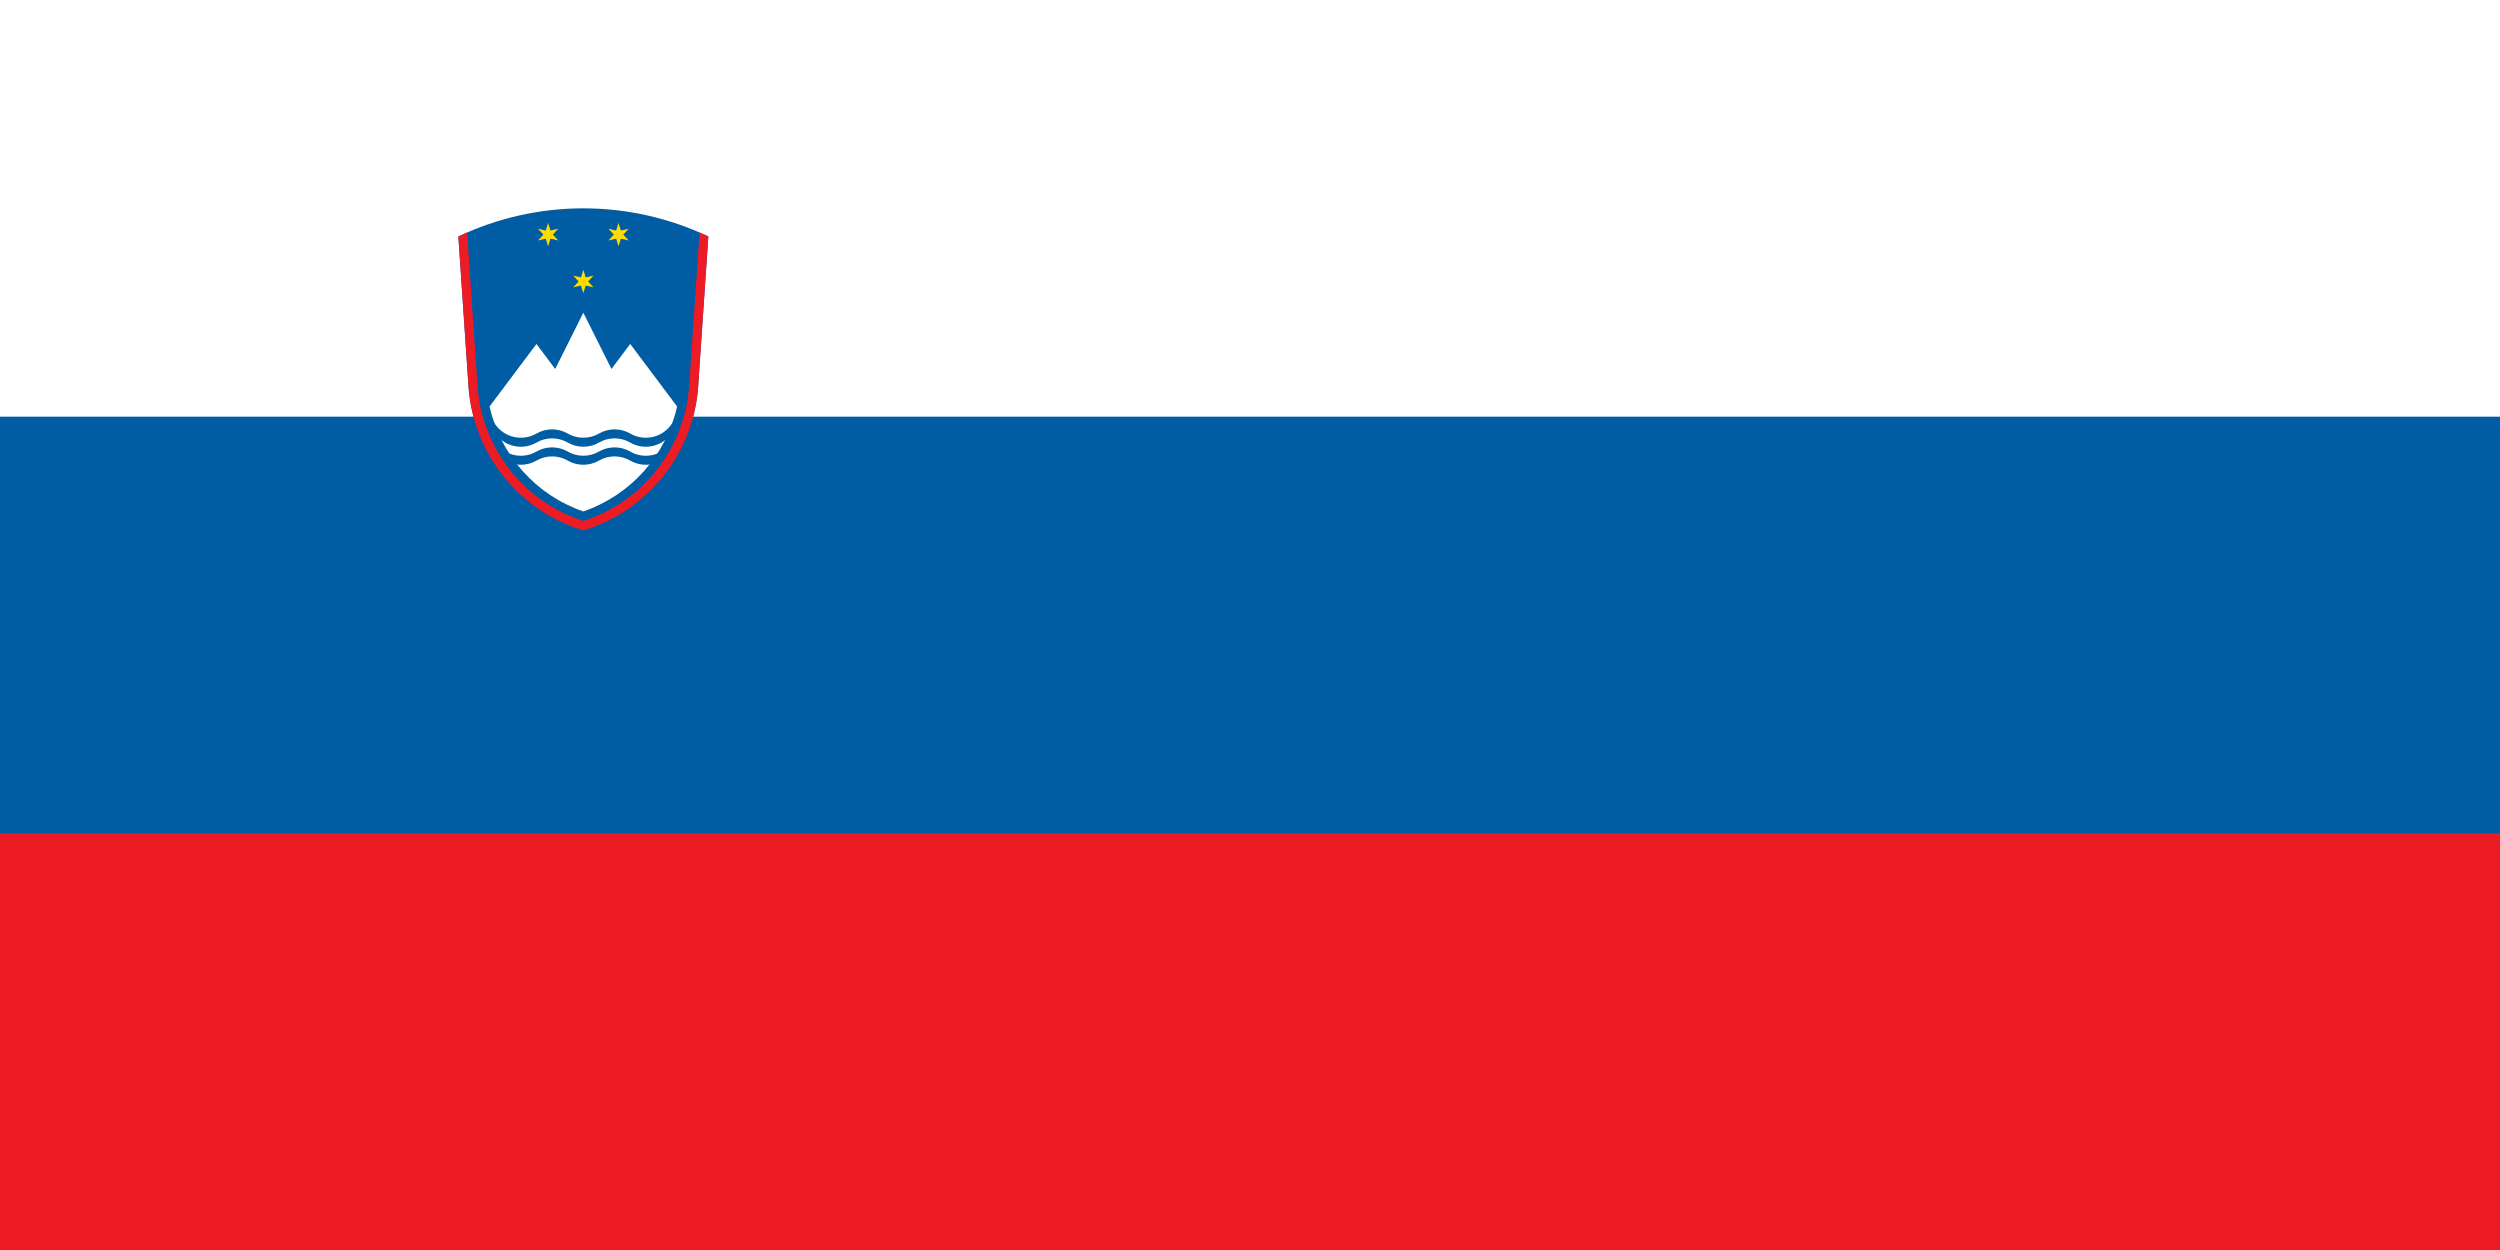
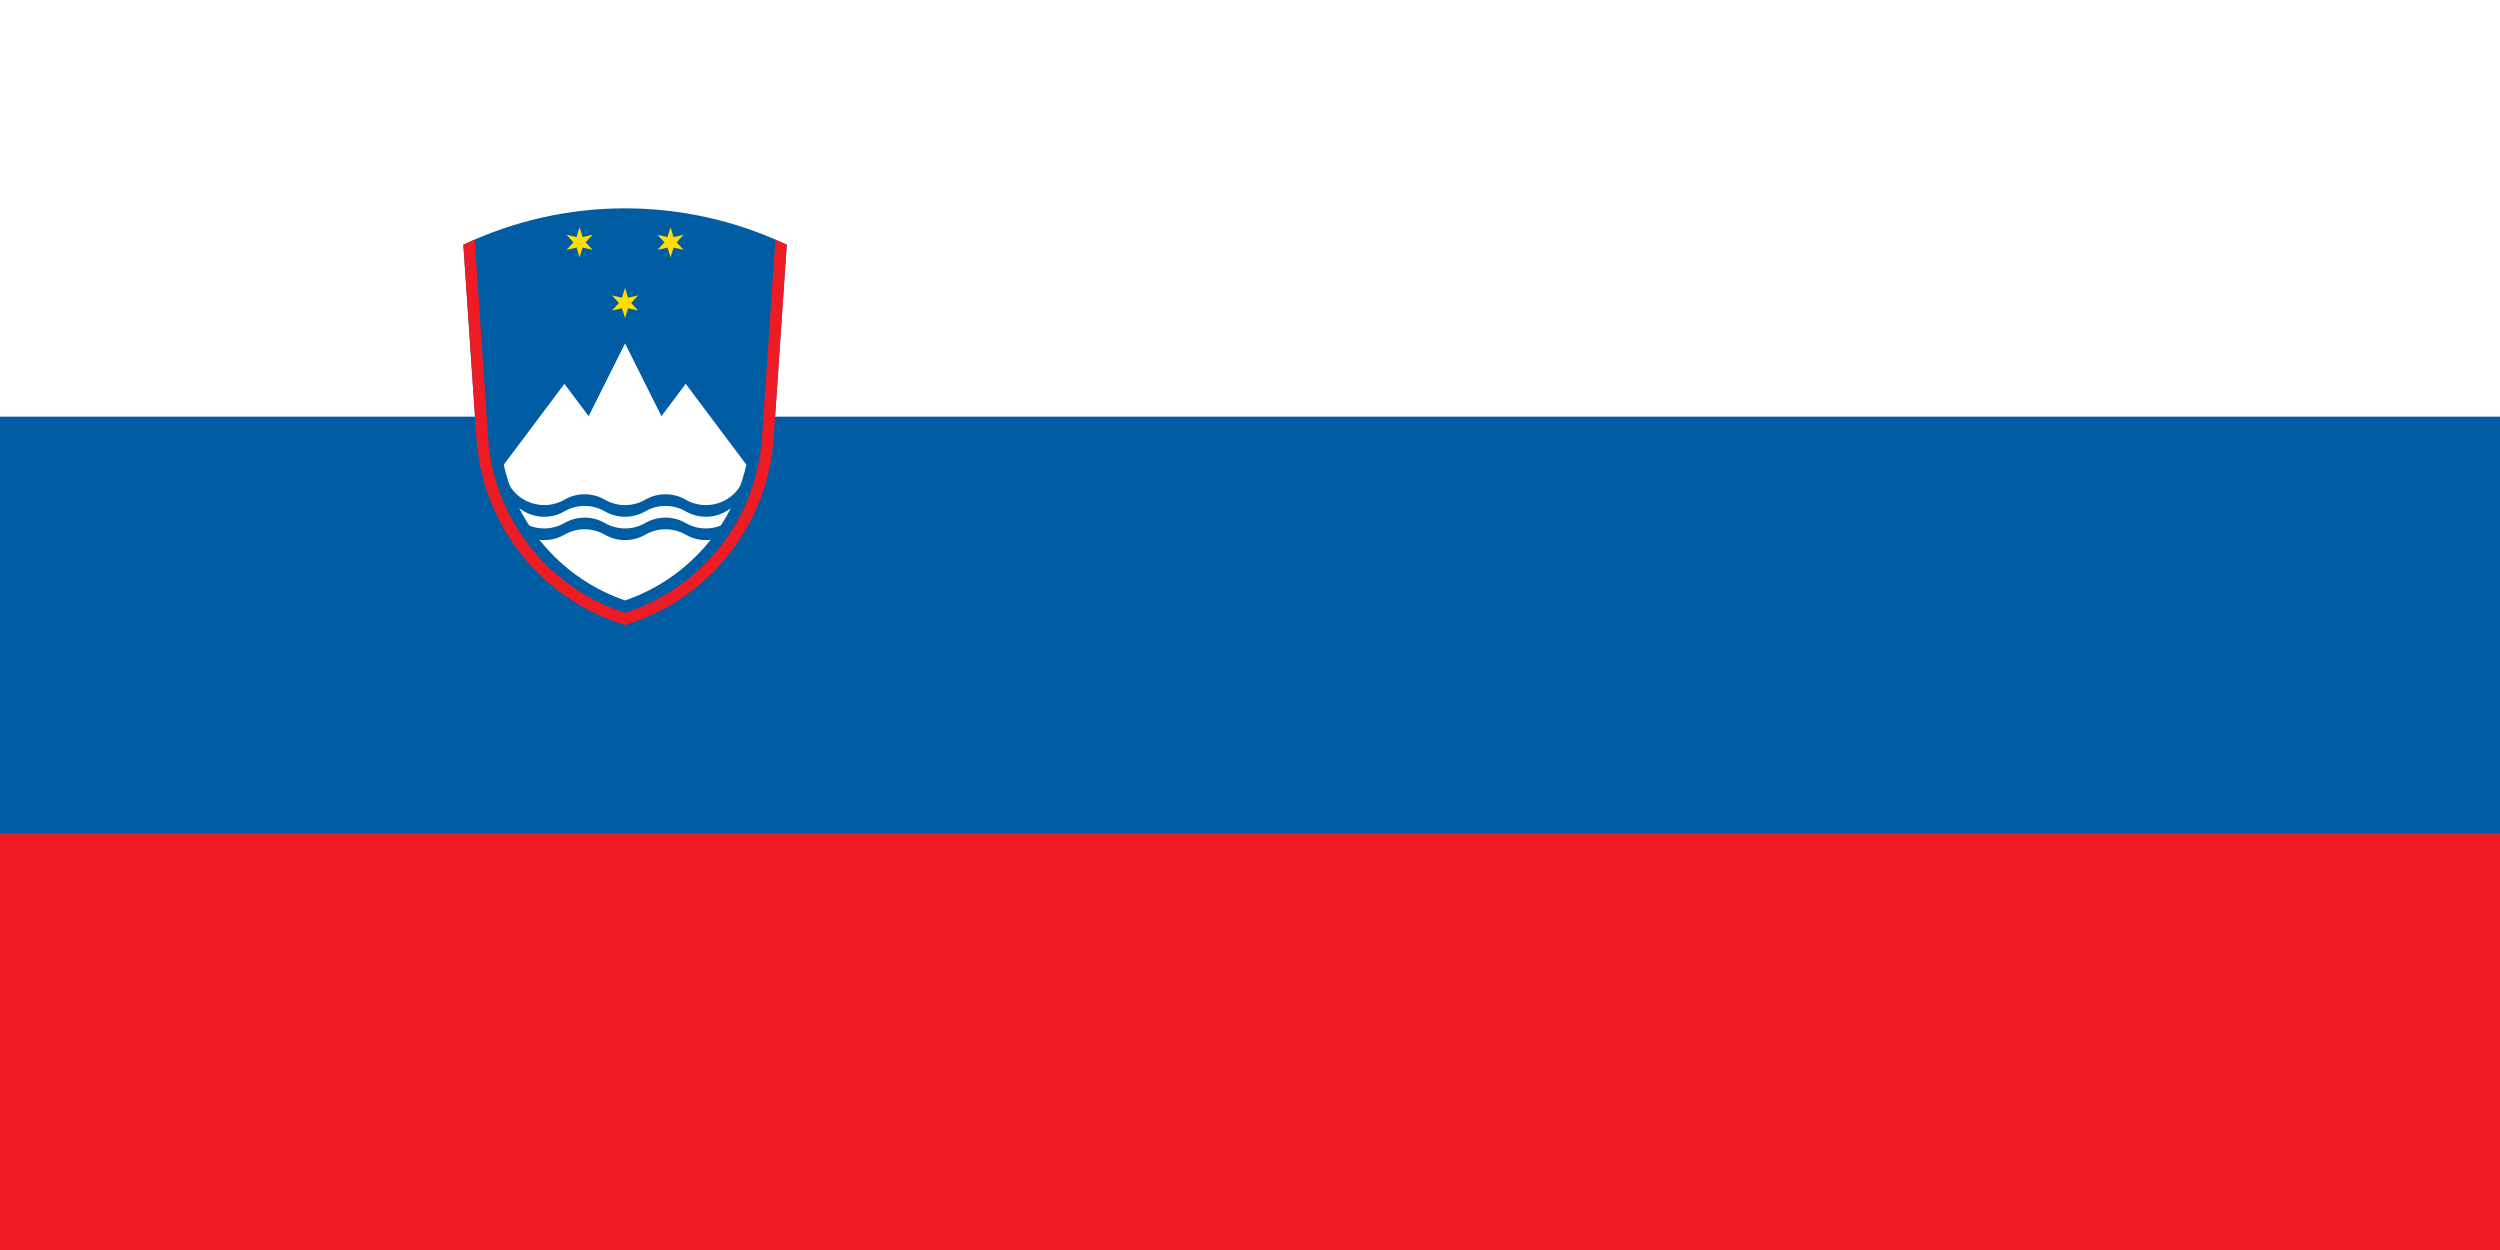
<svg xmlns="http://www.w3.org/2000/svg" xmlns:xlink="http://www.w3.org/1999/xlink" height="600" width="1200" viewBox="0 0 12 6">
  <path fill="#ed1c24" d="M0 0h12v6H0z" />
  <path fill="#005da4" d="M0 0h12v4H0z" />
  <path fill="#fff" d="M0 0h12v2H0z" />
-   <svg width="12" viewBox="-120 -190.223 240 309.188" height="15.459" transform="matrix(.1 0 0 .1 2.2 1)">
-     <path d="M110.26-19.478l9.74-143.75a280.22 280.22 0 0 0-240 0l9.74 143.75A155.61 155.61 0 0 0 0 118.972a155.61 155.61 0 0 0 110.26-138.45" fill="#005da4" />
-     <path d="M-90 0A138.29 138.29 0 0 0 0 100.77 138.29 138.29 0 0 0 90 0L45-60 27-36 0-90l-27 54-18-24-45 60" fill="#fff" />
-     <path d="M-85.98 15A30 30 0 0 0-45 25.98a30 30 0 0 1 30 0 30 30 0 0 0 30 0 30 30 0 0 1 30 0A30 30 0 0 0 85.983 15v8.66a30 30 0 0 1-40.98 10.98 30 30 0 0 0-30 0 30 30 0 0 1-30 0 30 30 0 0 0-30 0A30 30 0 0 1-85.98 23.66z" id="a" fill="#005da4" />
-     <use xlink:href="#a" transform="translate(0 17.3)" />
-     <path stroke-width=".2" d="M0-131.25l2.25 7.353 7.493-1.728L4.5-120l5.243 5.625-7.493-1.728L0-108.75l-2.25-7.353-7.493 1.728L-4.5-120l-5.243-5.625 7.493 1.728z" fill="#fd0" id="b" />
-     <use xlink:href="#b" transform="translate(-33.8 -45)" />
-     <use xlink:href="#b" transform="translate(33.8 -45)" />
-     <path d="M-111.58-167.05l9.96 146.99A146.95 146.95 0 0 0 0 109.89 146.95 146.95 0 0 0 101.62-20.06l9.96-146.99a280.22 280.22 0 0 0 8.42 3.82l-9.74 143.75A155.61 155.61 0 0 1 0 118.97 155.61 155.61 0 0 1-110.26-19.48L-120-163.23a280.22 280.22 0 0 0 8.42-3.82" fill="#ed1c24" />
-   </svg>
+   <g transform="translate(2.224 1) scale(.12937)">
+     <svg width="12" viewBox="-120 -190.223 240 309.188" height="15.459">
+       <path d="M110.26-19.478l9.74-143.75a280.22 280.22 0 0 0-240 0l9.74 143.75A155.61 155.61 0 0 0 0 118.972a155.61 155.61 0 0 0 110.26-138.45" fill="#005da4" />
+       <path d="M-90 0A138.29 138.29 0 0 0 0 100.77 138.29 138.29 0 0 0 90 0L45-60 27-36 0-90l-27 54-18-24-45 60" fill="#fff" />
+       <g id="a" fill="#005da4">
+         <path d="M-85.98 15A30 30 0 0 0-45 25.98a30 30 0 0 1 30 0 30 30 0 0 0 30 0 30 30 0 0 1 30 0A30 30 0 0 0 85.983 15v8.66a30 30 0 0 1-40.98 10.98 30 30 0 0 0-30 0 30 30 0 0 1-30 0 30 30 0 0 0-30 0A30 30 0 0 1-85.98 23.66z" />
+       </g>
+       <use xlink:href="#a" transform="translate(0 17.32)" />
+       <g id="b">
+         <path stroke-width=".2" d="M0-131.25l2.25 7.353 7.493-1.728L4.5-120l5.243 5.625-7.493-1.728L0-108.75l-2.25-7.353-7.493 1.728L-4.5-120l-5.243-5.625 7.493 1.728z" fill="#fd0" />
+       </g>
+       <use xlink:href="#b" transform="translate(-33.75 -45)" />
+       <use xlink:href="#b" transform="translate(33.75 -45)" />
+       <path d="M-111.58-167.05l9.96 146.99A146.95 146.95 0 0 0 0 109.89 146.95 146.95 0 0 0 101.62-20.06l9.96-146.99a280.22 280.22 0 0 0 8.42 3.82l-9.74 143.75A155.61 155.61 0 0 1 0 118.97 155.61 155.61 0 0 1-110.26-19.48L-120-163.23a280.22 280.22 0 0 0 8.42-3.82" fill="#ed1c24" />
+     </svg>
+   </g>
</svg>
